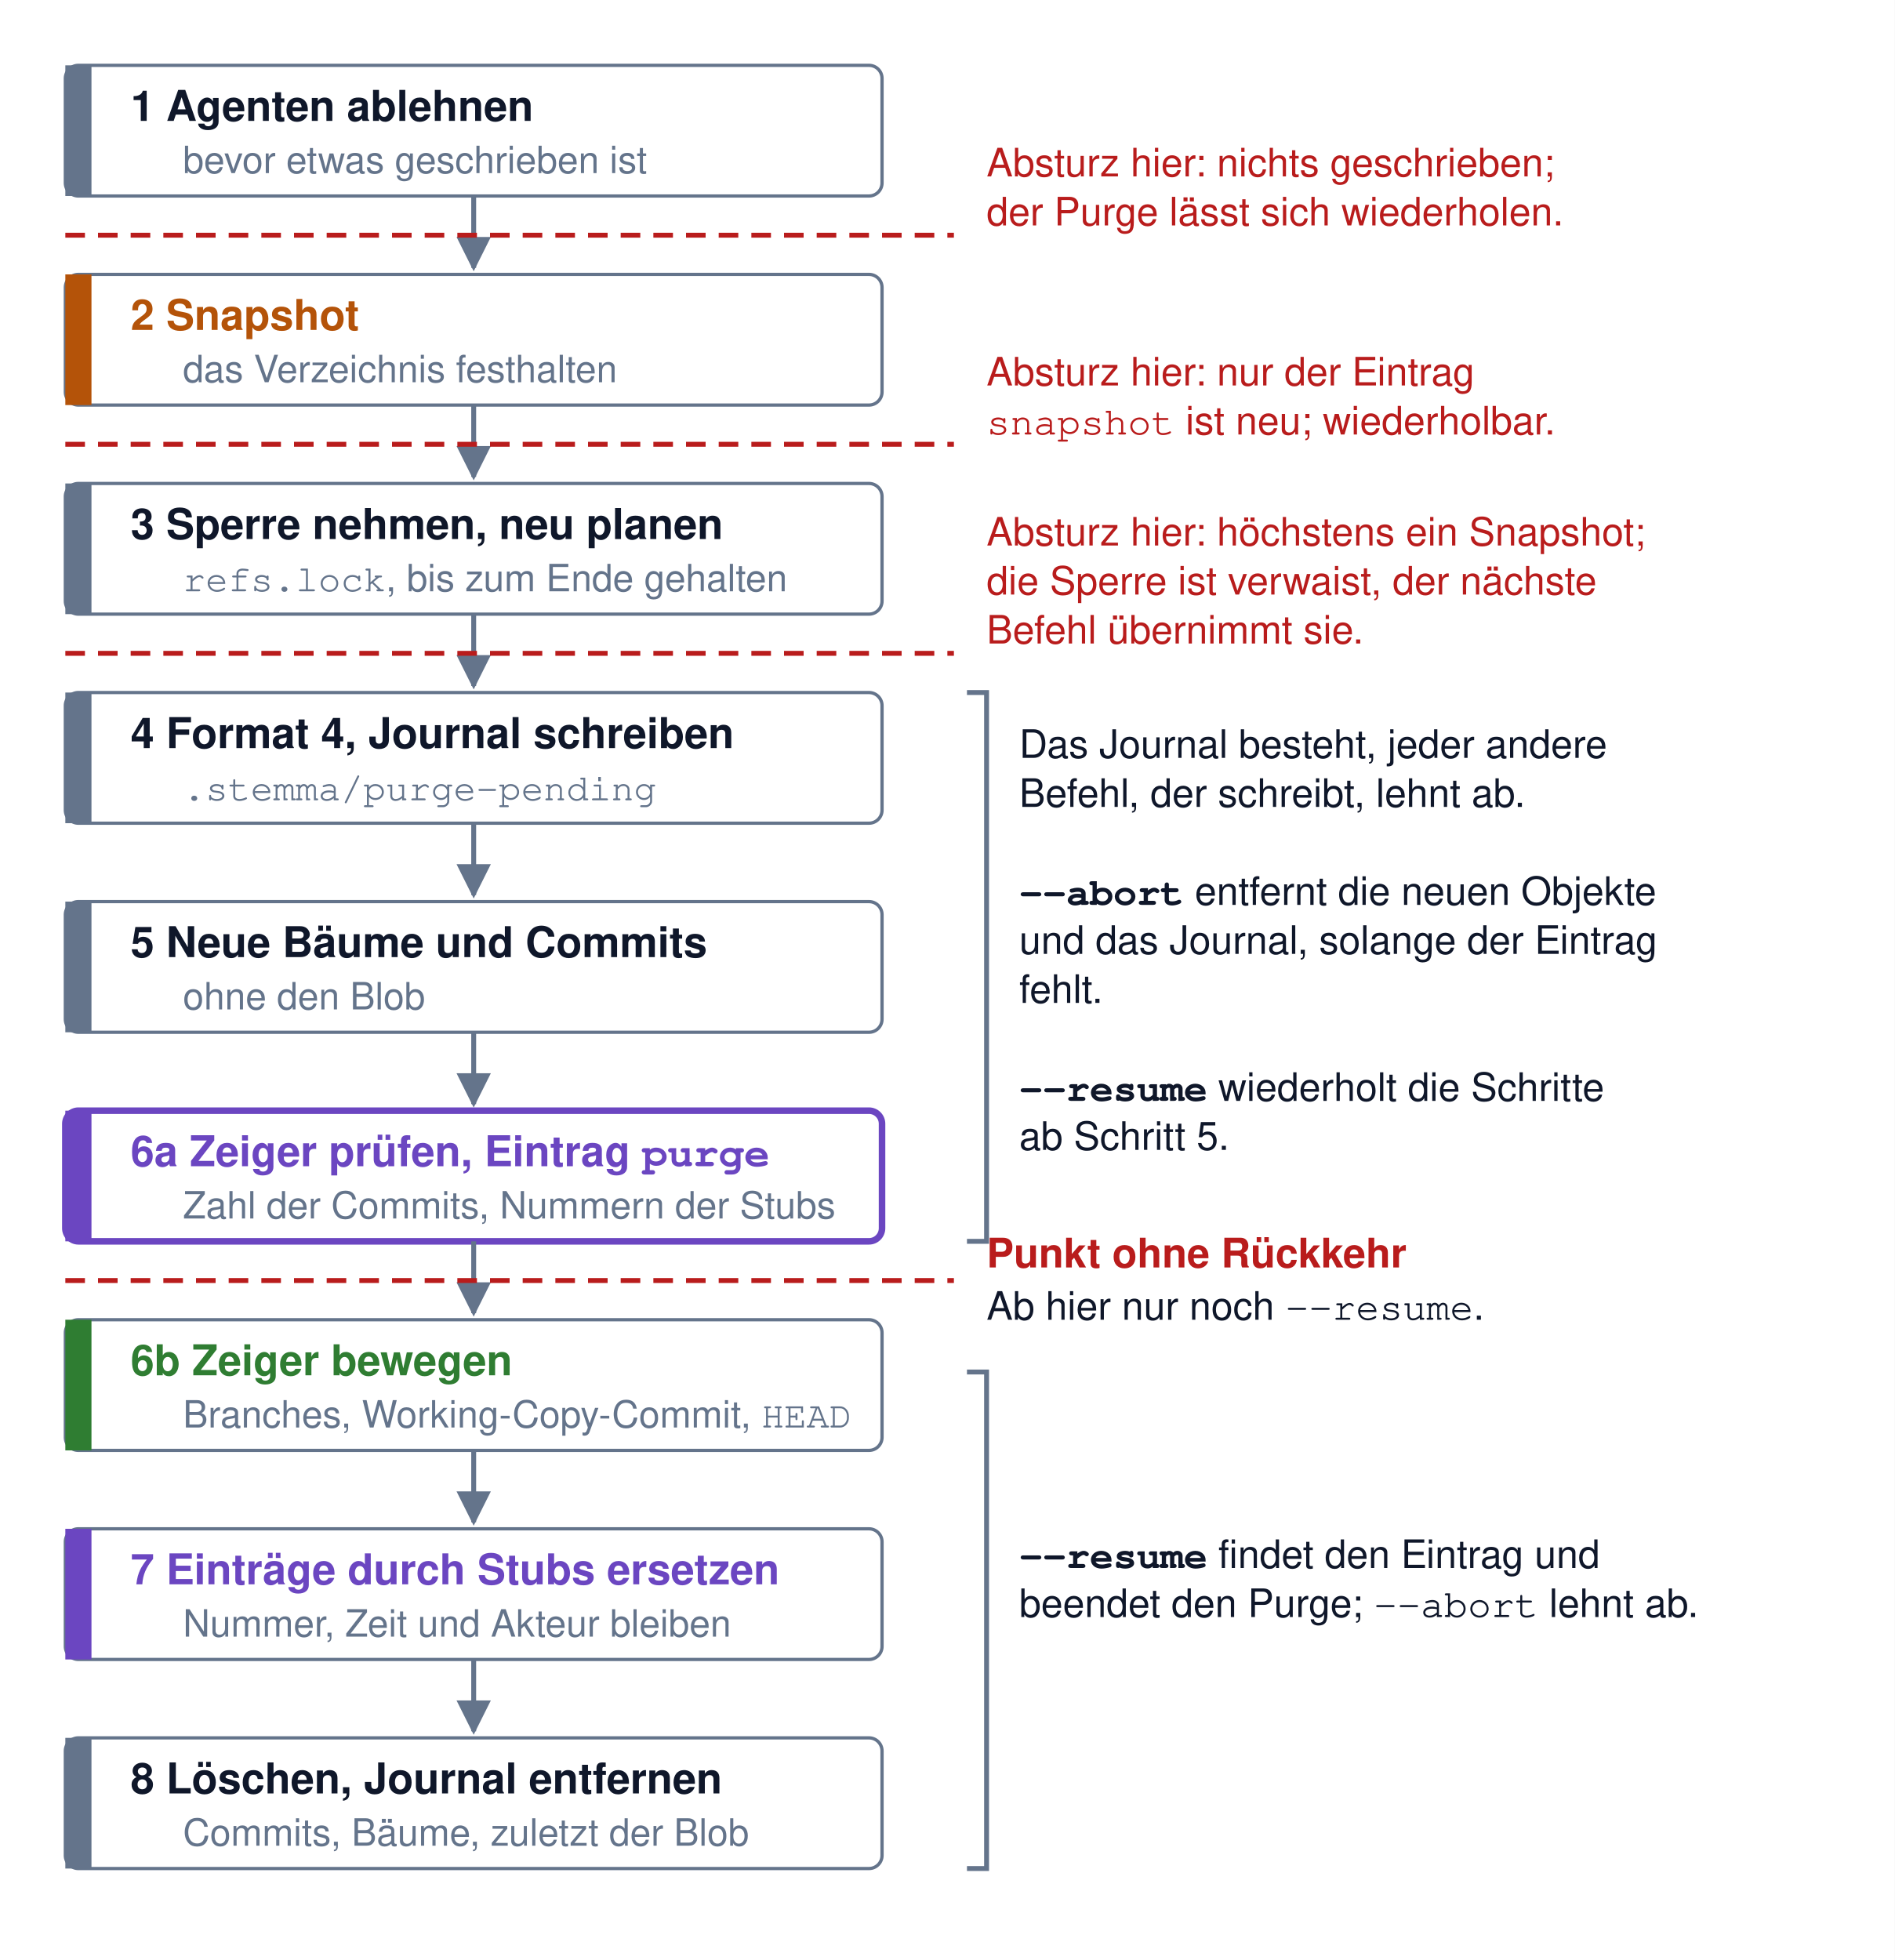
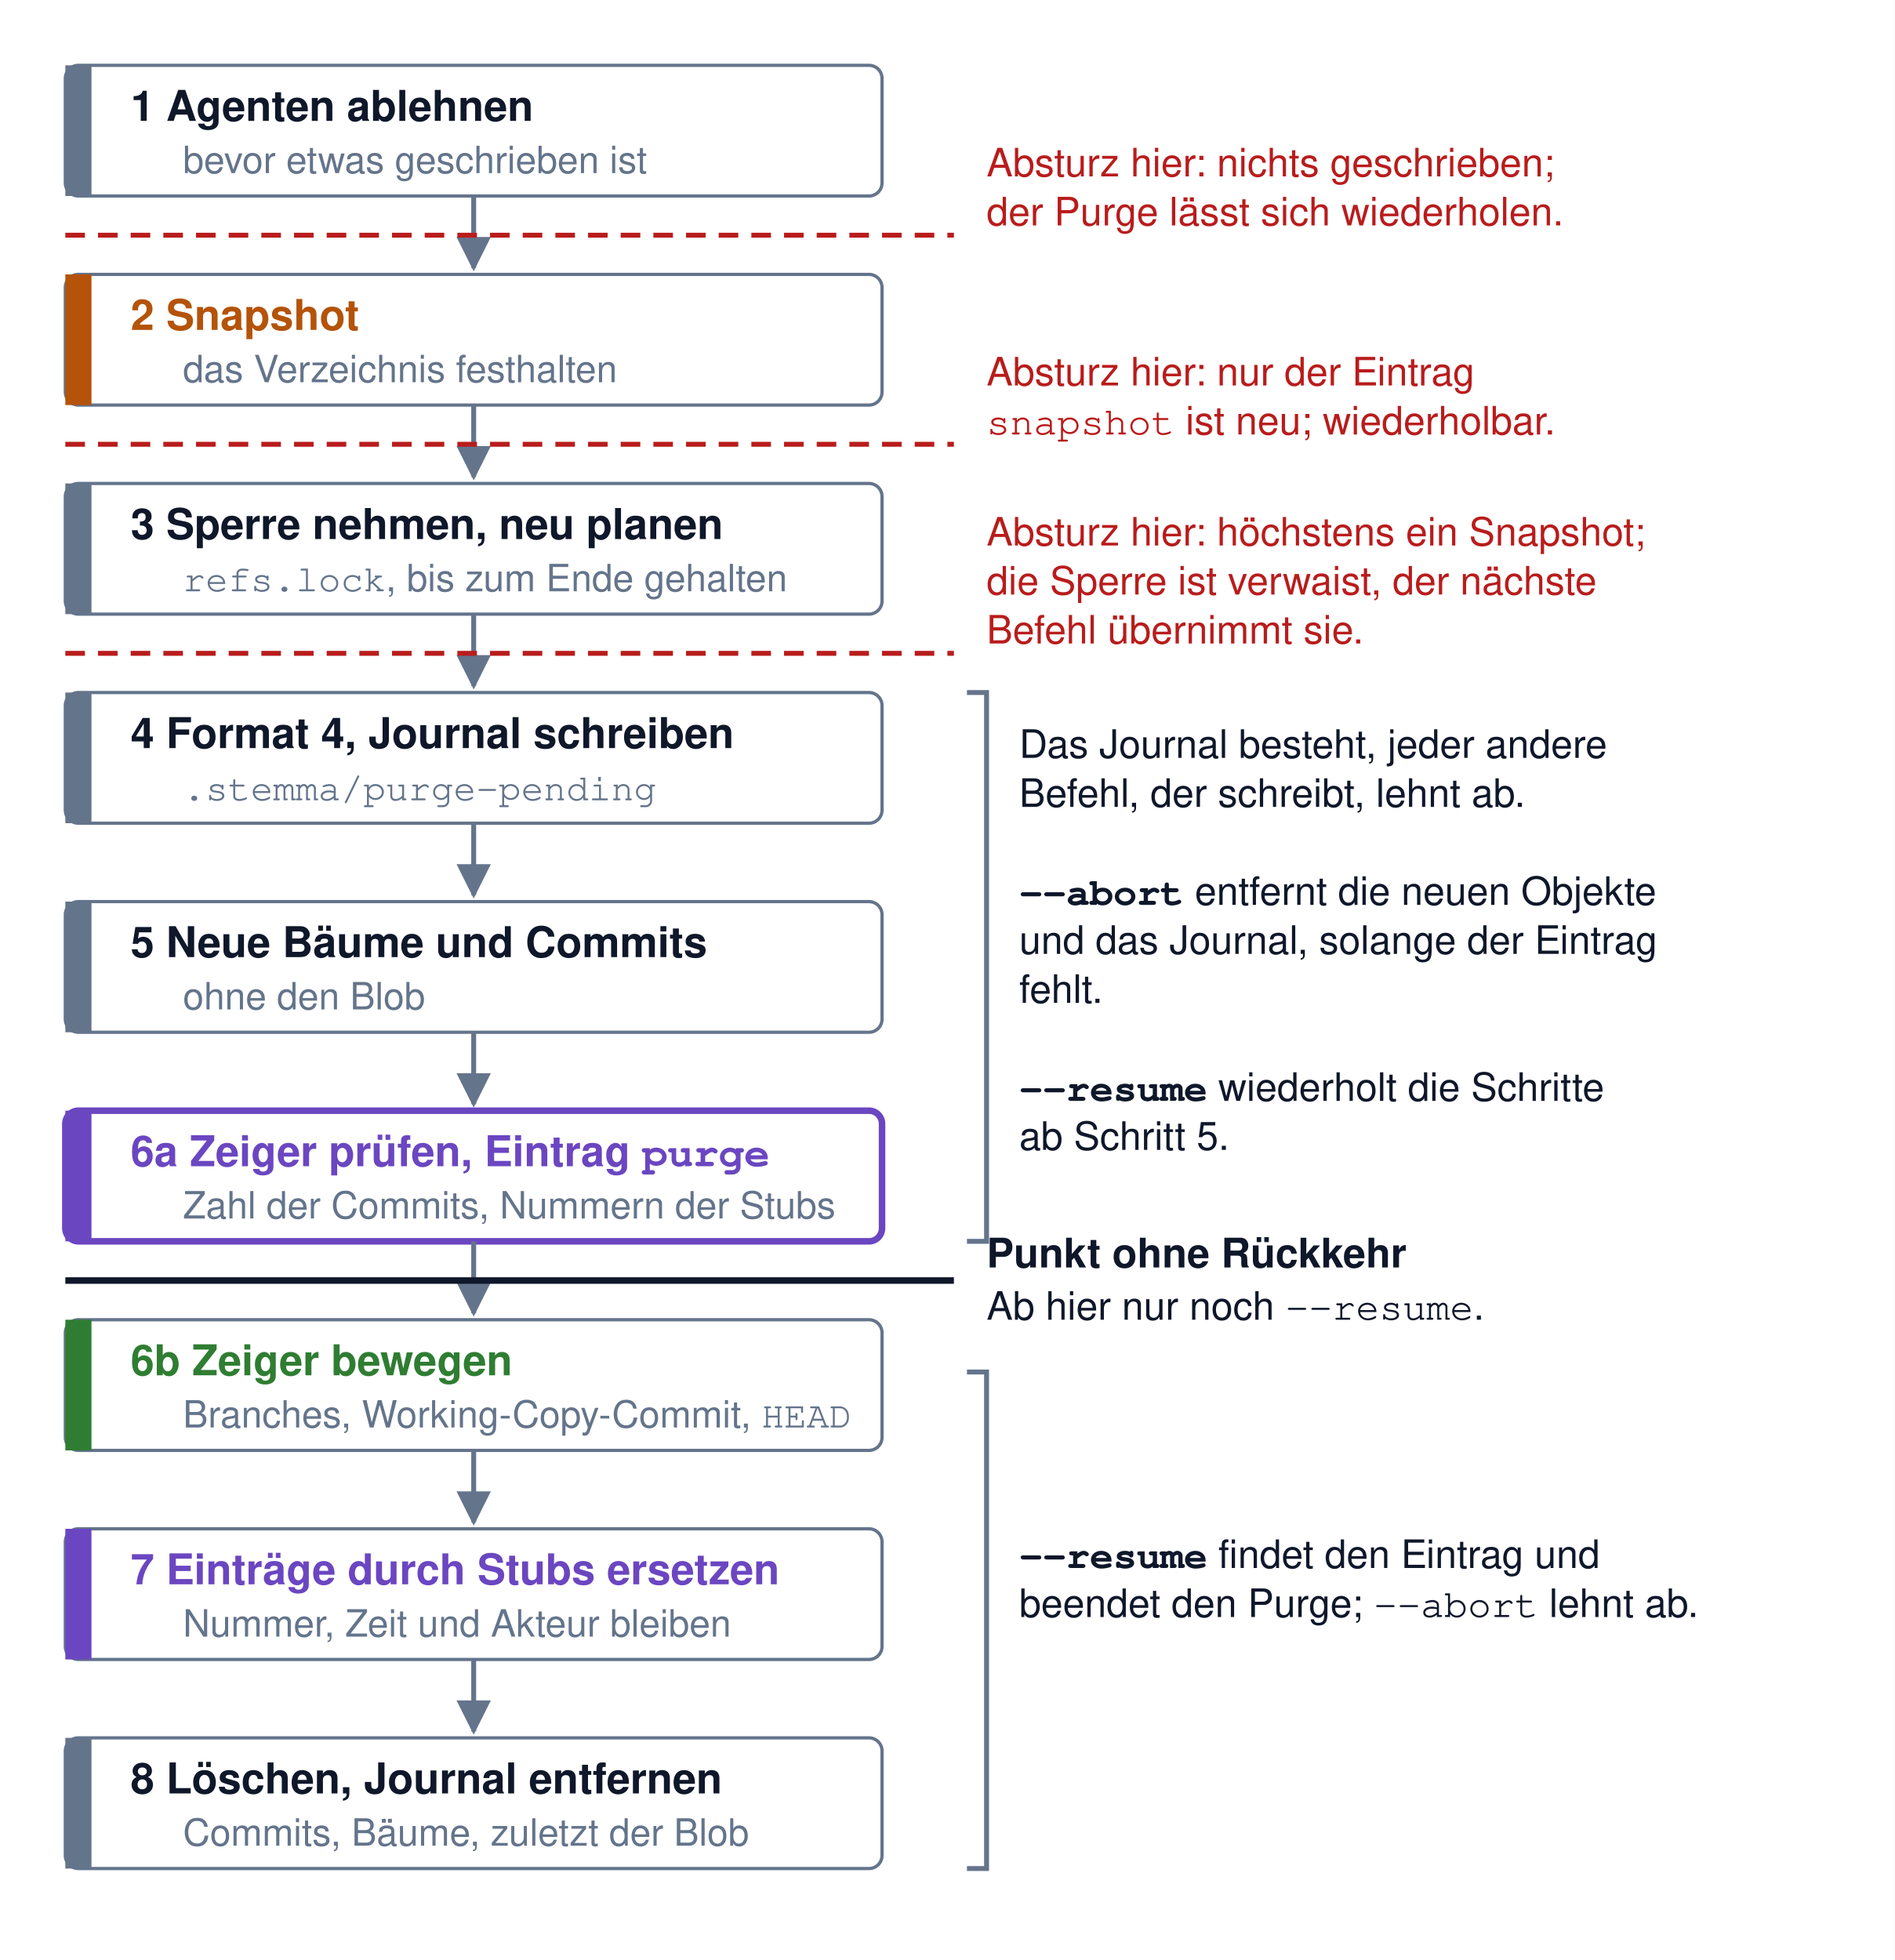
<svg xmlns="http://www.w3.org/2000/svg" viewBox="0 0 580 600" font-family="Helvetica, Arial, sans-serif">
  <defs>
    <marker id="arrow" viewBox="0 0 10 10" refX="9" refY="5" markerWidth="7" markerHeight="7" orient="auto">
      <path d="M0,0 L10,5 L0,10 z" fill="#64748B" />
    </marker>
  </defs>
  <rect x="0" y="0" width="580" height="600" fill="#FFFFFF" />
  <g stroke="#64748B" stroke-width="1" fill="#FFFFFF">
    <rect x="20" y="20" width="250" height="40" rx="4" />
    <rect x="20" y="84" width="250" height="40" rx="4" />
    <rect x="20" y="148" width="250" height="40" rx="4" />
    <rect x="20" y="212" width="250" height="40" rx="4" />
    <rect x="20" y="276" width="250" height="40" rx="4" />
    <rect x="20" y="340" width="250" height="40" rx="4" stroke="#6B46C1" stroke-width="2" />
    <rect x="20" y="404" width="250" height="40" rx="4" />
    <rect x="20" y="468" width="250" height="40" rx="4" />
    <rect x="20" y="532" width="250" height="40" rx="4" />
  </g>
  <g>
    <rect x="20" y="20" width="8" height="40" fill="#64748B" />
    <rect x="20" y="84" width="8" height="40" fill="#B45309" />
    <rect x="20" y="148" width="8" height="40" fill="#64748B" />
    <rect x="20" y="212" width="8" height="40" fill="#64748B" />
    <rect x="20" y="276" width="8" height="40" fill="#64748B" />
    <rect x="20" y="340" width="8" height="40" fill="#6B46C1" />
    <rect x="20" y="404" width="8" height="40" fill="#2F7D32" />
    <rect x="20" y="468" width="8" height="40" fill="#6B46C1" />
    <rect x="20" y="532" width="8" height="40" fill="#64748B" />
  </g>
  <g font-size="13" font-weight="bold" fill="#0F172A">
    <text x="40" y="37">1  Agenten ablehnen</text>
    <text x="40" y="101" fill="#B45309">2  Snapshot</text>
    <text x="40" y="165">3  Sperre nehmen, neu planen</text>
    <text x="40" y="229">4  Format 4, Journal schreiben</text>
    <text x="40" y="293">5  Neue Bäume und Commits</text>
    <text x="40" y="357" fill="#6B46C1">6a  Zeiger prüfen, Eintrag <tspan font-family="Courier, monospace">purge</tspan>
    </text>
    <text x="40" y="421" fill="#2F7D32">6b  Zeiger bewegen</text>
    <text x="40" y="485" fill="#6B46C1">7  Einträge durch Stubs ersetzen</text>
    <text x="40" y="549">8  Löschen, Journal entfernen</text>
  </g>
  <g font-size="11.5" fill="#64748B">
    <text x="56" y="53">bevor etwas geschrieben ist</text>
    <text x="56" y="117">das Verzeichnis festhalten</text>
    <text x="56" y="181">
      <tspan font-family="Courier, monospace">refs.lock</tspan>, bis zum Ende gehalten</text>
    <text x="56" y="245">
      <tspan font-family="Courier, monospace">.stemma/purge-pending</tspan>
    </text>
    <text x="56" y="309">ohne den Blob</text>
    <text x="56" y="373">Zahl der Commits, Nummern der Stubs</text>
    <text x="56" y="437">Branches, Working-Copy-Commit, <tspan font-family="Courier, monospace">HEAD</tspan>
    </text>
    <text x="56" y="501">Nummer, Zeit und Akteur bleiben</text>
    <text x="56" y="565">Commits, Bäume, zuletzt der Blob</text>
  </g>
  <g stroke="#64748B" stroke-width="1.5" marker-end="url(#arrow)">
    <line x1="145" y1="60" x2="145" y2="82" />
    <line x1="145" y1="124" x2="145" y2="146" />
    <line x1="145" y1="188" x2="145" y2="210" />
    <line x1="145" y1="252" x2="145" y2="274" />
    <line x1="145" y1="316" x2="145" y2="338" />
    <line x1="145" y1="380" x2="145" y2="402" />
    <line x1="145" y1="444" x2="145" y2="466" />
    <line x1="145" y1="508" x2="145" y2="530" />
  </g>
-   <line x1="20" y1="392" x2="292" y2="392" stroke="#B91C1C" stroke-width="1.5" stroke-dasharray="6 4" />
-   <text x="302" y="388" font-size="12.5" font-weight="bold" fill="#B91C1C">Punkt ohne Rückkehr</text>
+   <line x1="20" y1="392" x2="292" y2="392" stroke="#0F172A" stroke-width="2" />
+   <text x="302" y="388" font-size="12.5" font-weight="bold" fill="#0F172A">Punkt ohne Rückkehr</text>
  <text x="302" y="404" font-size="12" fill="#0F172A">Ab hier nur noch <tspan font-family="Courier, monospace">--resume</tspan>.</text>
  <line x1="20" y1="72" x2="292" y2="72" stroke="#B91C1C" stroke-width="1.5" stroke-dasharray="6 4" />
  <g font-size="12" fill="#B91C1C">
    <text x="302" y="54">Absturz hier: nichts geschrieben;</text>
    <text x="302" y="69">der Purge lässt sich wiederholen.</text>
  </g>
  <line x1="20" y1="136" x2="292" y2="136" stroke="#B91C1C" stroke-width="1.5" stroke-dasharray="6 4" />
  <g font-size="12" fill="#B91C1C">
    <text x="302" y="118">Absturz hier: nur der Eintrag</text>
    <text x="302" y="133">
      <tspan font-family="Courier, monospace">snapshot</tspan> ist neu; wiederholbar.</text>
  </g>
  <line x1="20" y1="200" x2="292" y2="200" stroke="#B91C1C" stroke-width="1.5" stroke-dasharray="6 4" />
  <g font-size="12" fill="#B91C1C">
    <text x="302" y="167">Absturz hier: höchstens ein Snapshot;</text>
    <text x="302" y="182">die Sperre ist verwaist, der nächste</text>
    <text x="302" y="197">Befehl übernimmt sie.</text>
  </g>
  <g stroke="#64748B" stroke-width="1.5" fill="none">
    <path d="M296,212 L302,212 L302,380 L296,380" />
    <path d="M296,420 L302,420 L302,572 L296,572" />
  </g>
  <g font-size="12" fill="#0F172A">
    <text x="312" y="232">Das Journal besteht, jeder andere</text>
    <text x="312" y="247">Befehl, der schreibt, lehnt ab.</text>
    <text x="312" y="277">
      <tspan font-family="Courier, monospace" font-weight="bold">--abort</tspan> entfernt die neuen Objekte</text>
    <text x="312" y="292">und das Journal, solange der Eintrag</text>
    <text x="312" y="307">fehlt.</text>
    <text x="312" y="337">
      <tspan font-family="Courier, monospace" font-weight="bold">--resume</tspan> wiederholt die Schritte</text>
    <text x="312" y="352">ab Schritt 5.</text>
    <text x="312" y="480">
      <tspan font-family="Courier, monospace" font-weight="bold">--resume</tspan> findet den Eintrag und</text>
    <text x="312" y="495">beendet den Purge; <tspan font-family="Courier, monospace">--abort</tspan> lehnt ab.</text>
  </g>
</svg>
